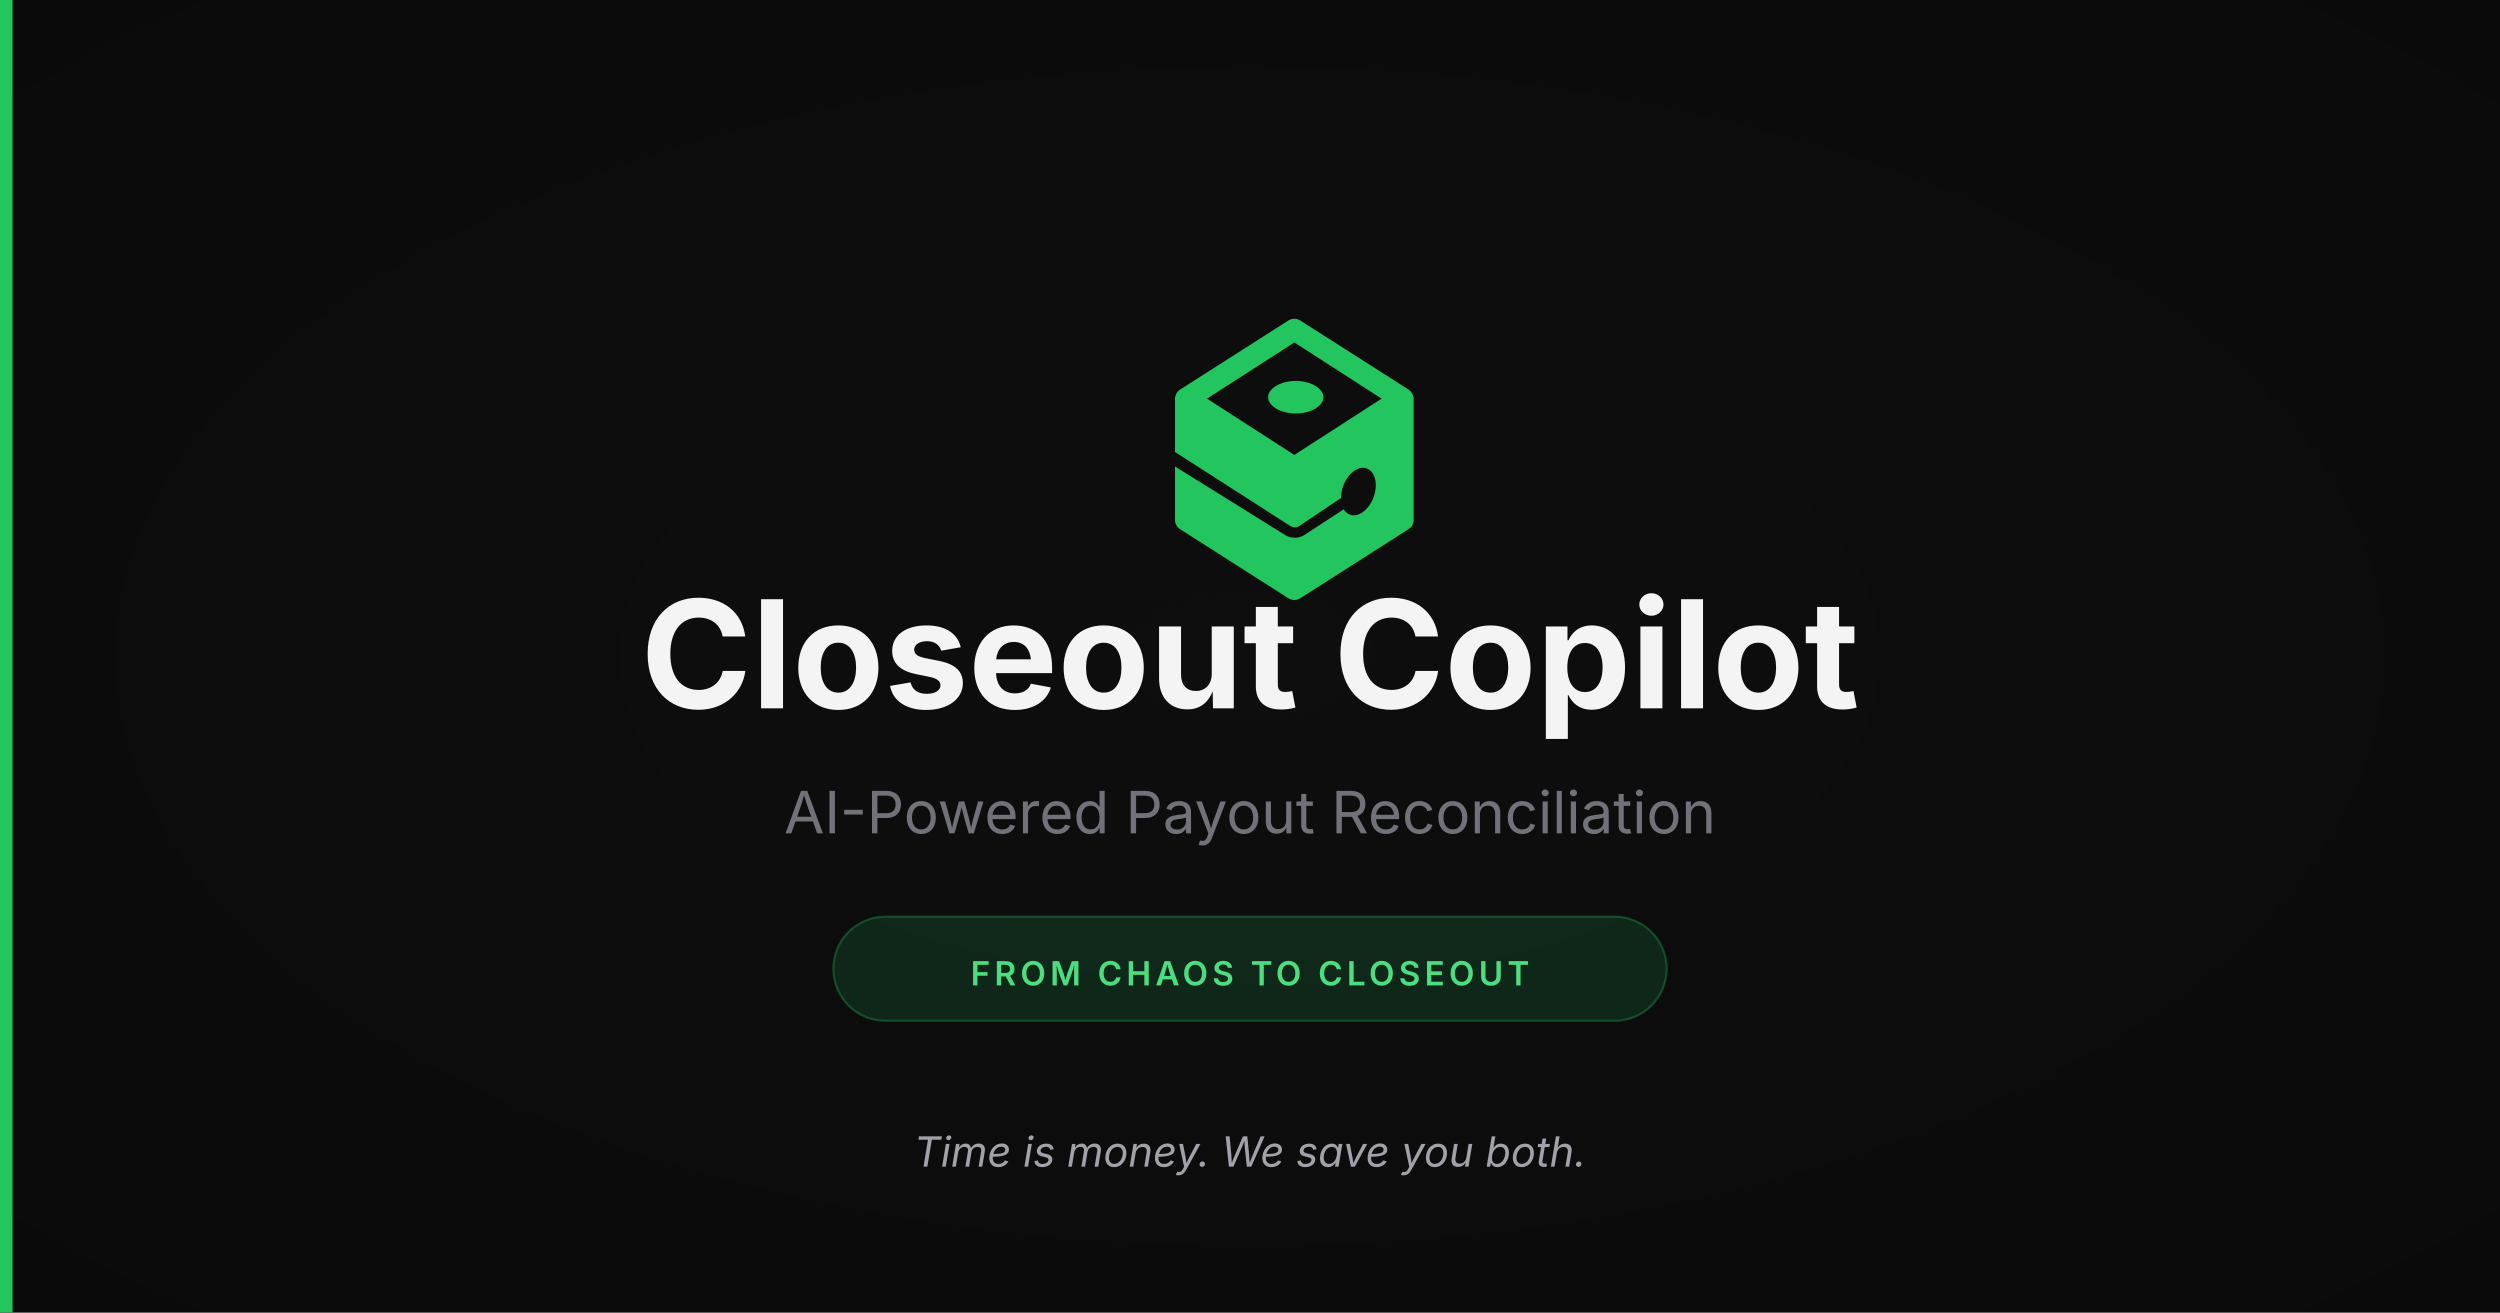
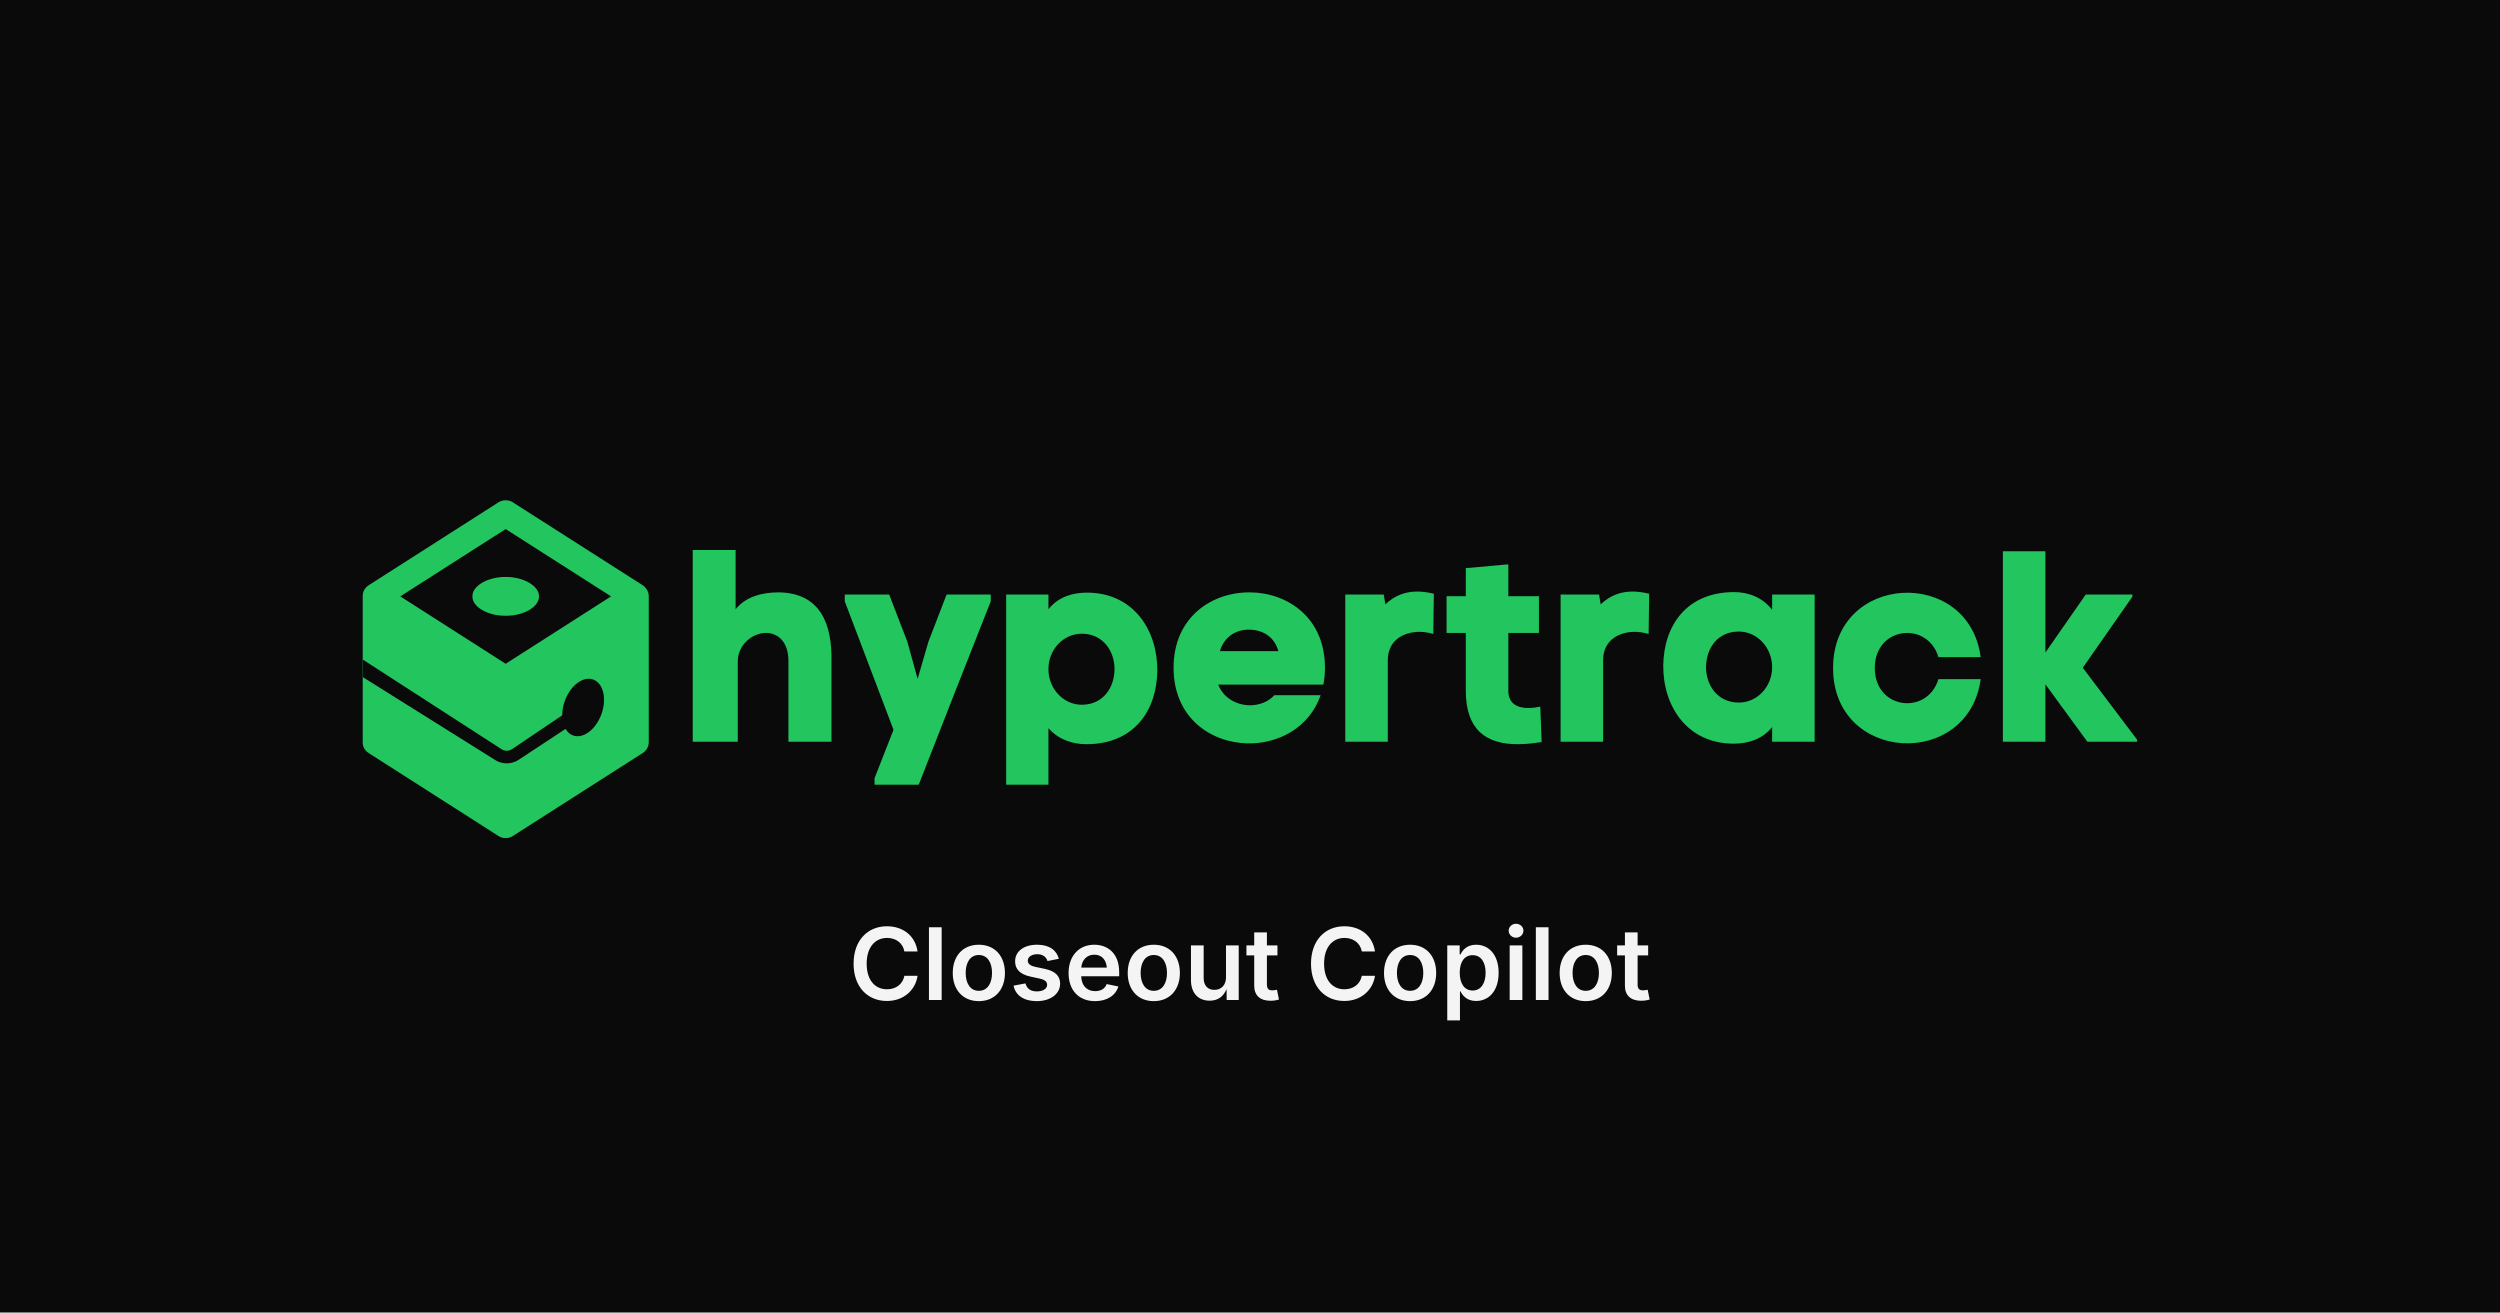
<svg xmlns="http://www.w3.org/2000/svg" width="1200" height="630" viewBox="0 0 1200 630" fill="none">
  <rect width="1200" height="630" fill="#0a0a0b" />
-   <rect width="1200" height="630" fill="url(#grad)" opacity="0.5" />
-   <defs>
-     <radialGradient id="grad" cx="50%" cy="50%" r="70%">
-       <stop offset="0%" stop-color="#111113" />
-       <stop offset="100%" stop-color="#0a0a0b" />
-     </radialGradient>
-   </defs>
-   <rect x="0" y="0" width="6" height="630" fill="#22c55e" />
-   <g transform="translate(540, 140)">
-     <path fill-rule="evenodd" clip-rule="evenodd" d="M68.698 50.658C68.698 46.422 74.775 42.842 81.968 42.842C89.16 42.842 95.238 46.422 95.238 50.658C95.238 54.895 89.16 58.474 81.968 58.474C74.775 58.474 68.698 54.895 68.698 50.658ZM137.917 49.048C138.306 49.799 138.54 50.626 138.54 51.466V109.534C138.54 111.356 137.622 113.027 136.086 114.001L84.103 147.173C83.254 147.714 82.275 148 81.269 148C80.262 148 79.284 147.715 78.437 147.173L26.455 114.004C24.916 113.026 24 111.356 24 109.534V51.466C24 50.572 24.241 49.717 24.659 48.949C24.676 48.916 24.691 48.884 24.709 48.852C24.914 48.494 25.146 48.15 25.435 47.843C25.44 47.838 25.444 47.831 25.451 47.824C25.72 47.541 26.024 47.295 26.345 47.078C26.39 47.048 26.421 47.005 26.468 46.976L78.442 13.823C79.289 13.286 80.266 13 81.269 13C82.271 13 83.248 13.286 84.094 13.825L136.076 46.976C136.086 46.982 136.092 46.992 136.102 46.999C136.407 47.198 136.694 47.425 136.956 47.688C136.981 47.712 136.999 47.741 137.021 47.767C137.109 47.858 137.179 47.962 137.26 48.058C137.445 48.282 137.616 48.513 137.764 48.762C137.819 48.855 137.869 48.95 137.917 49.048ZM82.789 112.908V83.237V112.908C81.706 113.31 80.477 113.196 79.474 112.56L24 76.947V83.911L76.796 116.773C78.612 117.924 80.745 118.342 82.789 118.034V139.474V118.034C84.04 117.845 85.259 117.385 86.352 116.653L104.991 104.451C105.714 105.676 106.722 106.588 107.979 107.045C112.016 108.512 117.099 104.731 119.334 98.601C121.569 92.471 120.109 86.312 116.072 84.846C112.036 83.379 106.952 87.159 104.717 93.289C103.998 95.26 103.662 97.234 103.67 99.054L83.569 112.509C83.322 112.674 83.06 112.807 82.789 112.908ZM81.271 24.368L39.365 51.349L81.271 78.368L123.175 51.348L81.271 24.368Z" fill="#22c55e" />
+   <g transform="translate(174, 240) scale(1.0)">
+     <mask id="mask0" style="mask-type:alpha" maskUnits="userSpaceOnUse" x="158" y="23" width="694" height="114">
+       <path d="M158.422 23.957H179.093V52.432C184.163 46.162 192.223 44.333 199.764 44.333C219.784 44.594 225.375 59.485 225.115 77.118V116.04H204.444V77.249C204.444 67.975 199.374 63.926 193.913 63.795C187.673 63.664 180.133 69.019 180.133 77.641V116.04H158.422V23.957ZM266.456 85.869L271.656 67.975L280.367 45.378H301.558V48.643C289.987 78.032 278.417 107.29 266.976 136.678H245.785V133.543L254.886 110.294L231.485 48.643V45.378H252.806L261.516 67.975L266.456 85.869ZM347.449 117.216C340.559 117.216 333.929 114.865 329.249 109.51V136.678H308.968V45.378H329.249V52.432C334.059 46.423 340.949 44.464 347.709 44.464C370.07 44.464 381.641 62.489 381.511 81.951C381.251 101.281 370.2 117.216 347.449 117.216ZM345.239 64.187C336.399 64.187 329.249 71.762 329.249 81.167C329.249 90.571 336.399 98.277 345.239 98.277C355.64 98.277 360.84 89.918 360.97 81.428C361.1 72.938 355.77 64.187 345.239 64.187ZM461.984 80.514C461.984 83.387 461.724 85.999 461.204 88.612H410.762C413.232 95.142 419.602 98.407 425.842 98.538C430.393 98.538 434.683 96.971 437.673 93.705H459.904C454.444 109.379 439.623 117.085 424.802 116.824C406.992 116.432 389.311 104.416 389.311 80.514C389.311 56.22 407.642 44.203 425.972 44.333C444.043 44.464 461.984 56.481 461.984 80.514ZM411.542 72.546H439.623C437.673 65.493 431.953 62.228 425.322 62.228C419.212 62.228 413.622 65.624 411.542 72.546ZM492.145 76.856V116.04H471.734V45.378H490.195L490.975 50.08C495.525 45.77 500.595 43.941 506.315 43.941C508.786 43.941 511.516 44.333 514.246 44.986L513.986 64.317C511.906 63.664 509.436 63.273 507.096 63.273C499.685 63.403 492.145 67.321 492.145 76.856ZM565.988 116.171C561.958 116.824 558.187 117.216 554.807 117.216C539.077 117.347 529.586 110.032 529.586 91.616V63.795H520.356V46.162H529.586V32.709L549.997 30.881V46.162H564.688V63.795H549.997V91.616C549.997 97.885 554.547 99.844 559.488 99.844C561.438 99.844 563.518 99.583 565.338 99.191L565.988 116.171ZM595.499 76.856V116.04H575.088V45.378H593.549L594.329 50.08C598.879 45.77 603.949 43.941 609.669 43.941C612.14 43.941 614.87 44.333 617.6 44.986L617.34 64.317C615.26 63.664 612.79 63.273 610.45 63.273C603.039 63.403 595.499 67.321 595.499 76.856ZM658.421 44.203C665.312 44.203 672.072 46.815 676.622 52.693V45.378H697.033V116.04H676.622V108.988C671.812 114.996 664.922 116.955 658.161 116.955C635.8 116.955 624.23 98.93 624.36 79.469C624.62 60.138 635.67 44.203 658.421 44.203ZM660.631 97.232C669.472 97.232 676.622 89.656 676.622 80.253C676.622 70.848 669.472 63.142 660.631 63.142C650.231 63.142 645.031 71.37 644.901 79.992C644.771 88.481 650.101 97.232 660.631 97.232ZM756.445 85.999H776.726C770.876 129.364 705.873 126.359 705.873 80.644C705.873 34.929 771.006 31.925 776.726 75.419H756.445C751.245 57.918 725.894 60.66 725.894 80.644C725.894 100.628 751.115 103.502 756.445 85.999ZM807.797 73.199L827.168 45.378H849.529V46.423L825.738 80.514L851.869 115.126V116.04H827.948L807.797 88.481V116.04H787.386V24.611H807.797V73.199Z" fill="white" />
+     </mask>
+     <g mask="url(#mask0)">
+       <path fill-rule="evenodd" clip-rule="evenodd" d="M158.362 136.777H851.962V23.931H158.362V136.777Z" fill="#22c55e" />
+     </g>
+     <mask id="mask1" style="mask-type:alpha" maskUnits="userSpaceOnUse" x="52" y="36" width="33" height="20">
+       <path d="M68.721 55.601C60.04 55.601 52.707 51.325 52.707 46.261C52.707 41.197 60.04 36.919 68.721 36.919C77.4 36.919 84.734 41.197 84.734 46.261C84.734 51.325 77.4 55.601 68.721 55.601Z" fill="white" />
+     </mask>
+     <g mask="url(#mask1)">
+       <path fill-rule="evenodd" clip-rule="evenodd" d="M52.642 55.639H84.802V36.831H52.642V55.639Z" fill="#22c55e" />
+     </g>
+     <mask id="mask2" style="mask-type:alpha" maskUnits="userSpaceOnUse" x="0" y="0" width="138" height="163">
+       <path d="M136.695 43.405C137.161 44.308 137.442 45.301 137.442 46.31V116.084C137.442 118.274 136.34 120.281 134.497 121.452L72.12 161.311C71.101 161.96 69.927 162.305 68.719 162.305C67.512 162.305 66.337 161.962 65.322 161.311L2.945 121.455C1.099 120.28 0 118.274 0 116.084V46.31C0 45.236 0.289 44.209 0.79 43.286C0.811 43.247 0.829 43.208 0.85 43.17C1.096 42.739 1.375 42.326 1.722 41.956C1.727 41.95 1.732 41.943 1.738 41.937C1.74 41.935 1.74 41.934 1.741 41.934C2.064 41.593 2.428 41.298 2.814 41.037C2.867 41.002 2.905 40.95 2.961 40.915L65.327 1.079C66.343 0.434 67.516 0.09 68.719 0.09C69.922 0.09 71.094 0.434 72.109 1.082L134.485 40.915C134.497 40.922 134.505 40.934 134.516 40.943C134.883 41.182 135.226 41.455 135.541 41.771C135.571 41.8 135.592 41.835 135.619 41.867C135.724 41.974 135.808 42.1 135.905 42.216C136.128 42.484 136.333 42.762 136.51 43.061C136.576 43.173 136.636 43.287 136.695 43.405ZM70.804 120.091V84.243V120.091C69.503 120.578 68.028 120.44 66.823 119.671L0.221 76.644V85.058L63.608 124.761C65.789 126.152 68.349 126.657 70.804 126.284V152.188V126.284C72.306 126.057 73.769 125.5 75.081 124.616L97.459 109.874C98.328 111.354 99.537 112.456 101.047 113.007C105.893 114.78 111.997 110.212 114.68 102.806C117.363 95.399 115.61 87.959 110.764 86.186C105.917 84.414 99.814 88.982 97.131 96.389C96.268 98.77 95.864 101.154 95.874 103.353L71.74 119.609C71.444 119.809 71.129 119.97 70.804 120.091ZM68.719 13.955L18.127 46.261L68.719 78.612L119.31 46.259L68.719 13.955Z" fill="white" />
+     </mask>
+     <g mask="url(#mask2)">
+       <path fill-rule="evenodd" clip-rule="evenodd" d="M-0.038 162.336H137.482V0.06H-0.038V162.336Z" fill="#22c55e" />
+     </g>
  </g>
-   <text x="600" y="340" text-anchor="middle" font-family="system-ui, -apple-system, sans-serif" font-size="72" font-weight="700" fill="#f4f4f5">Closeout Copilot</text>
-   <text x="600" y="400" text-anchor="middle" font-family="system-ui, -apple-system, sans-serif" font-size="28" fill="#71717a">AI-Powered Payout Reconciliation</text>
-   <rect x="400" y="440" width="400" height="50" rx="25" fill="#22c55e" fill-opacity="0.15" stroke="#22c55e" stroke-opacity="0.3" />
-   <text x="600" y="473" text-anchor="middle" font-family="system-ui, -apple-system, sans-serif" font-size="16" font-weight="600" fill="#4ade80" letter-spacing="2">FROM CHAOS TO CLOSEOUT</text>
-   <text x="600" y="560" text-anchor="middle" font-family="system-ui, -apple-system, sans-serif" font-size="20" font-style="italic" fill="#a1a1aa">Time is money. We save you both.</text>
+   <text x="600" y="480" text-anchor="middle" font-family="system-ui, -apple-system, sans-serif" font-size="48" font-weight="600" fill="#f4f4f5">Closeout Copilot</text>
</svg>
